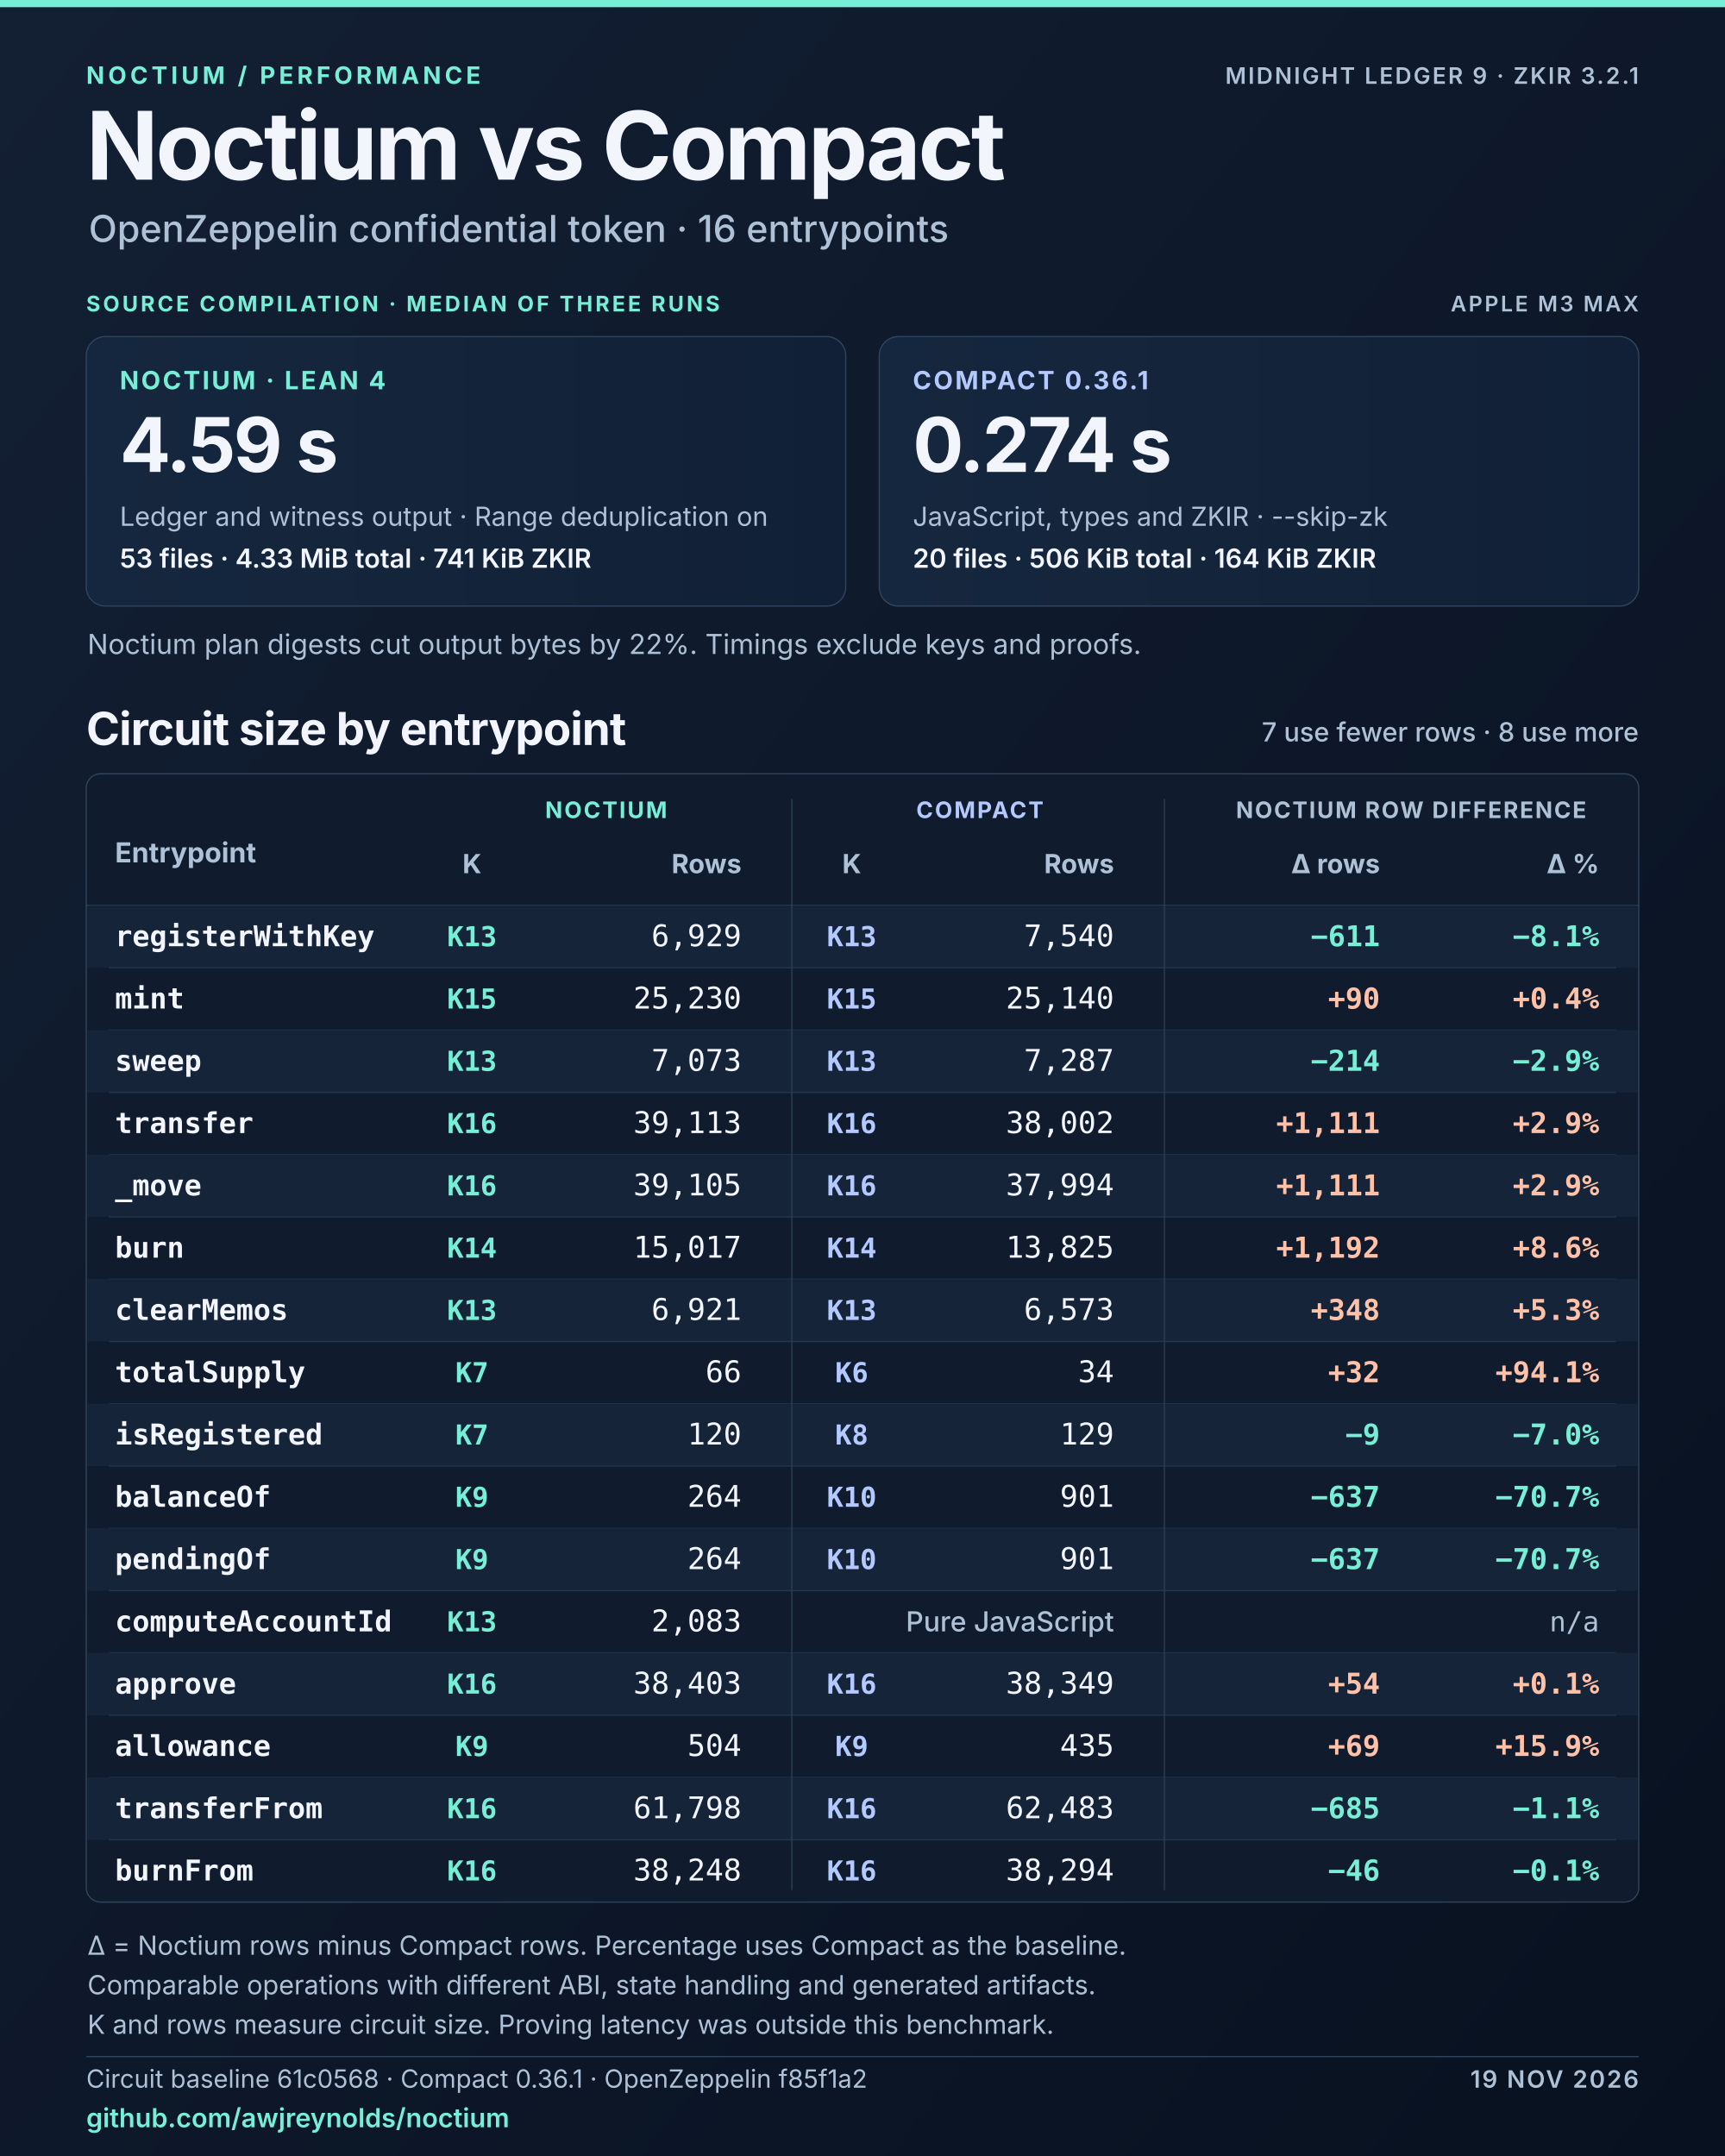
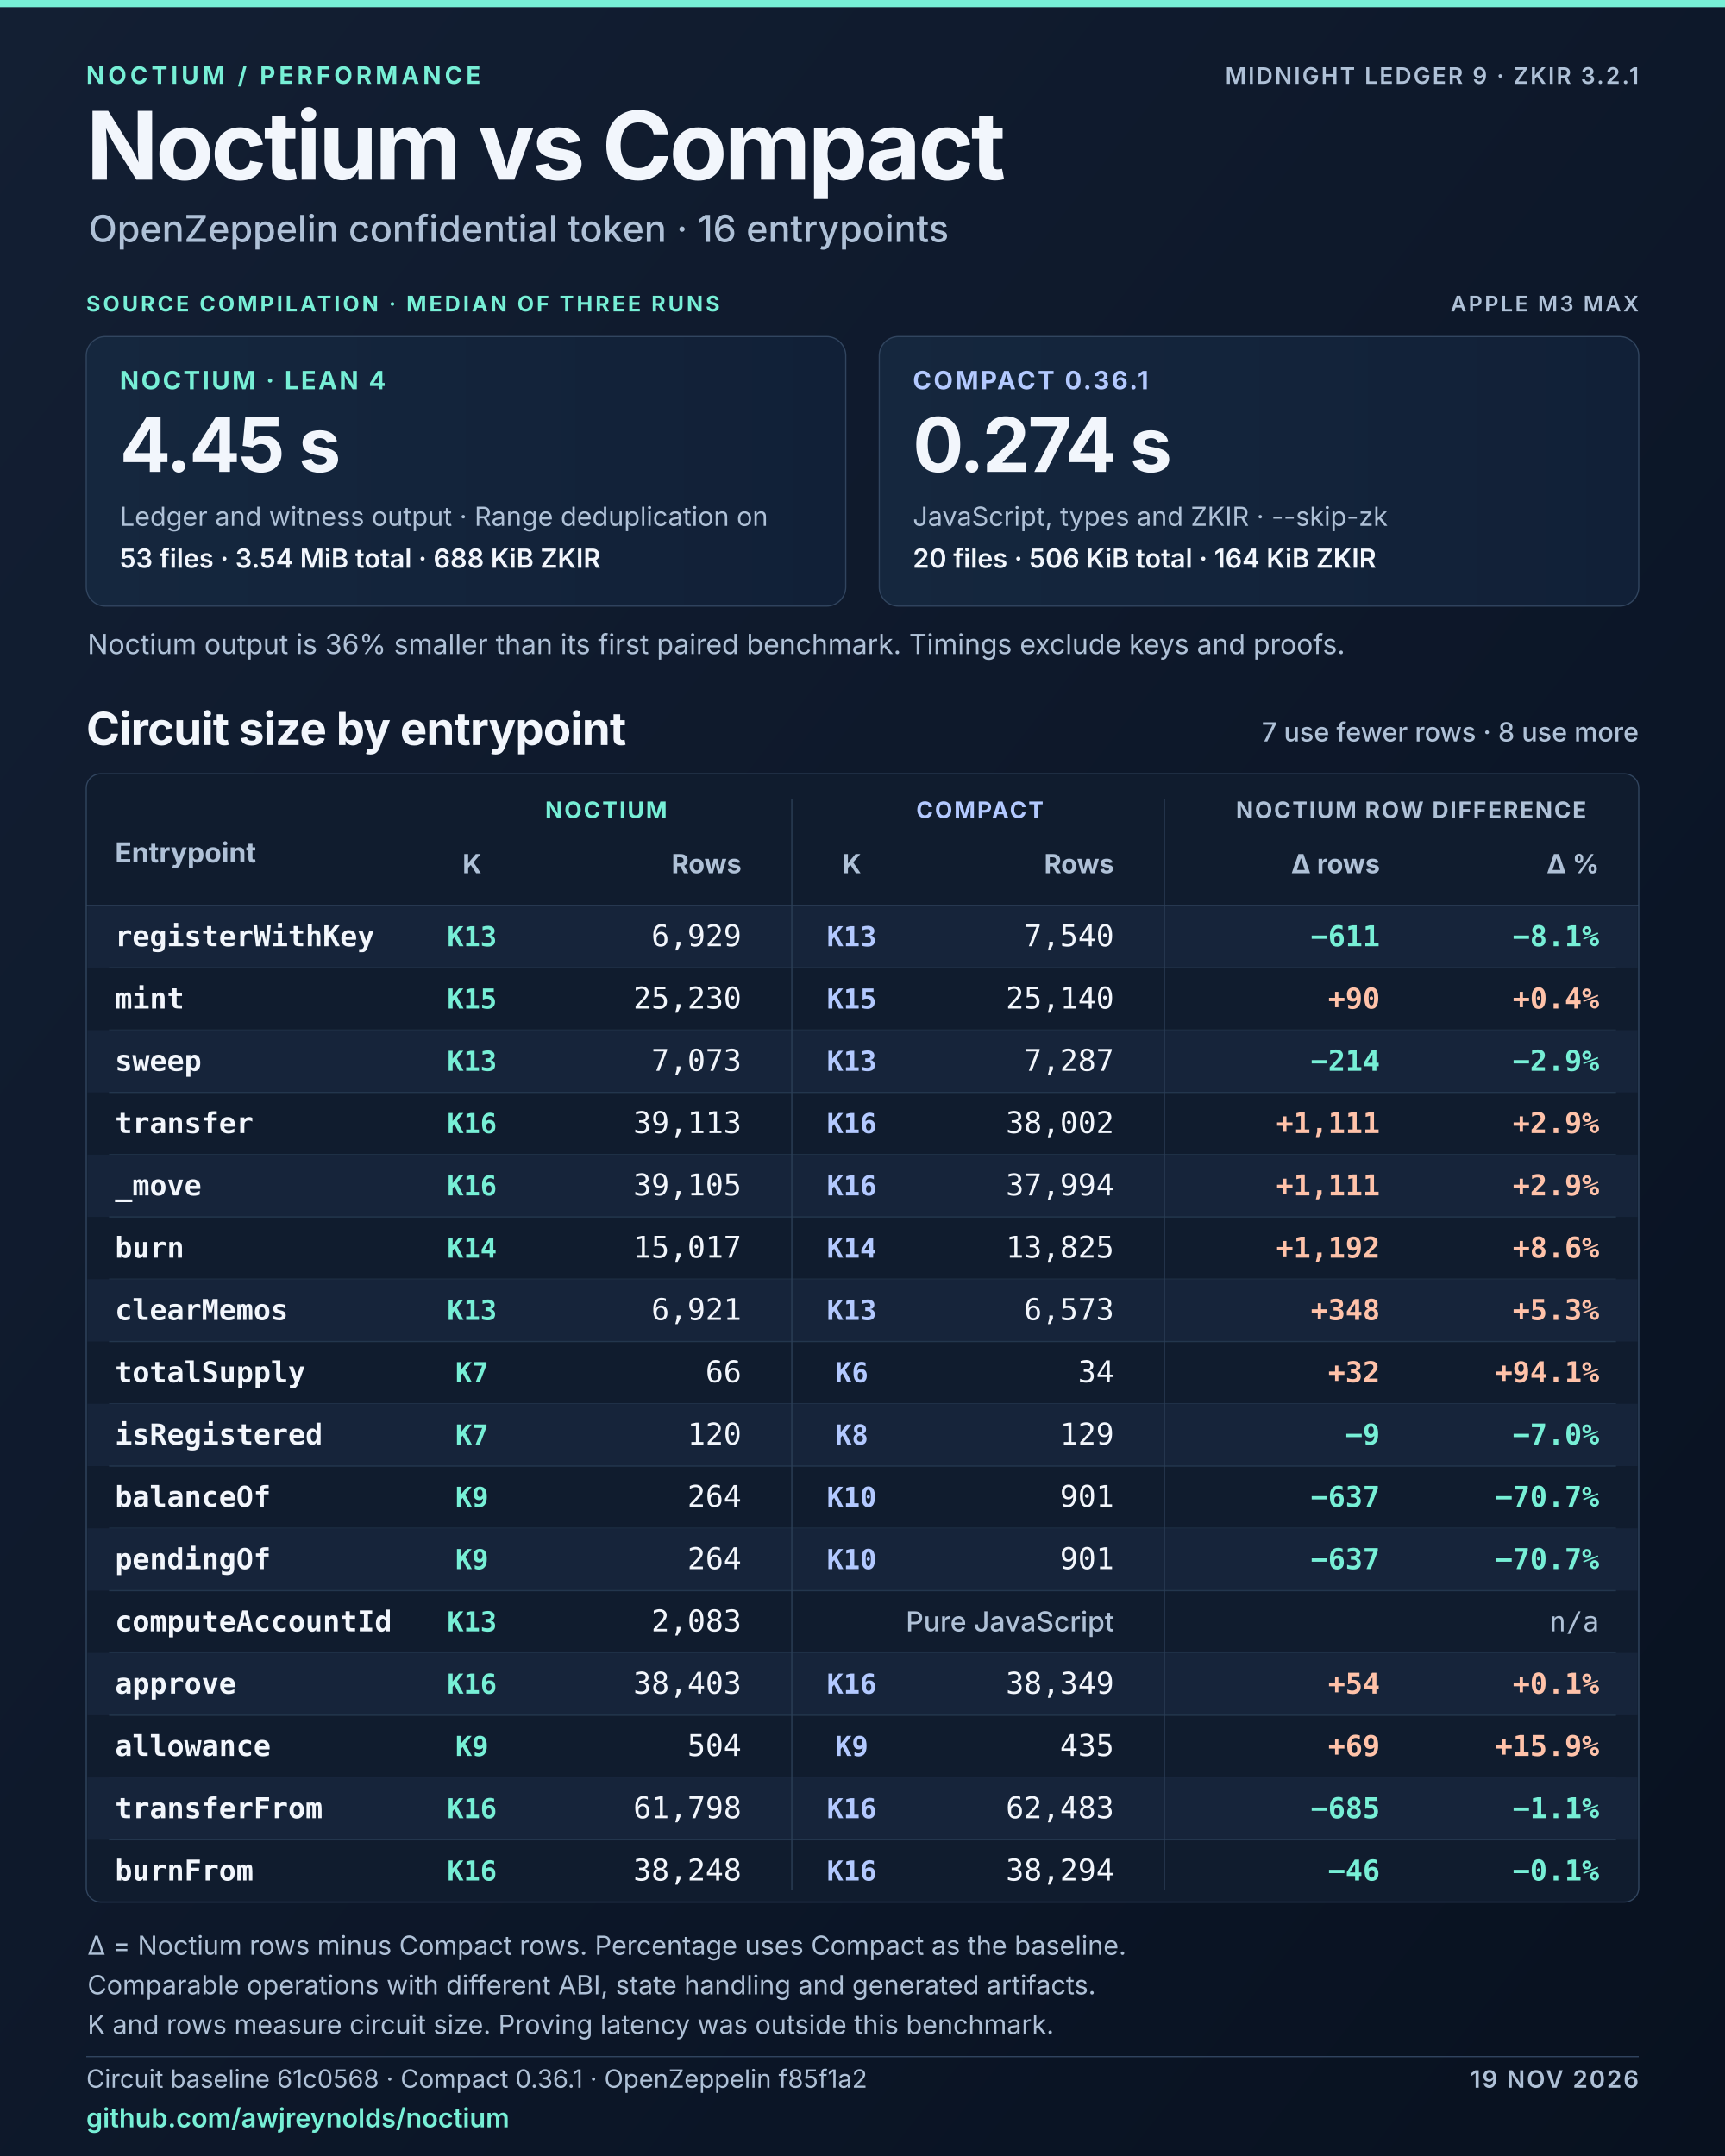
<svg xmlns="http://www.w3.org/2000/svg" width="1440" height="1800" viewBox="0 0 1440 1800" role="img" aria-labelledby="title desc">
  <defs>
    <linearGradient id="background" x2="1" y2="1">
      <stop stop-color="#131f33" />
      <stop offset="0.72" stop-color="#0b1526" />
      <stop offset="1" stop-color="#08111f" />
    </linearGradient>
    <linearGradient id="surface">
      <stop stop-color="#15273e" />
      <stop offset="1" stop-color="#112037" />
    </linearGradient>
  </defs>
  <rect width="1440" height="1800" fill="url(#background)" />
  <path d="M0 3H1440" stroke="#77efd6" stroke-width="6" />
  <g font-family="Inter, Arial, Helvetica, sans-serif">
    <text x="72" y="70" font-size="20" fill="#77efd6" font-weight="700" text-anchor="start" letter-spacing="3.0">NOCTIUM  /  PERFORMANCE</text>
    <text x="1368" y="70" font-size="19" fill="#afc1d7" font-weight="600" text-anchor="end" letter-spacing="1.6">MIDNIGHT LEDGER 9  ·  ZKIR 3.2.1</text>
    <text x="72" y="150" font-size="79" fill="#f2f6fc" font-weight="700" text-anchor="start" letter-spacing="-2.3">Noctium vs Compact</text>
    <text x="74" y="202" font-size="31" fill="#afc1d7" font-weight="500" text-anchor="start" letter-spacing="0">OpenZeppelin confidential token  ·  16 entrypoints</text>
    <text x="72" y="260" font-size="18" fill="#77efd6" font-weight="700" text-anchor="start" letter-spacing="2.2">SOURCE COMPILATION  ·  MEDIAN OF THREE RUNS</text>
    <text x="1368" y="260" font-size="18" fill="#afc1d7" font-weight="600" text-anchor="end" letter-spacing="1.8">APPLE M3 MAX</text>
    <rect x="72" y="281" width="634" height="225" rx="16" fill="url(#surface)" stroke="#31455f" />
    <rect x="734" y="281" width="634" height="225" rx="16" fill="url(#surface)" stroke="#31455f" />
    <text x="100" y="325" font-size="21" fill="#77efd6" font-weight="700" text-anchor="start" letter-spacing="1.8">NOCTIUM · LEAN 4</text>
    <text x="762" y="325" font-size="21" fill="#b3c9ff" font-weight="700" text-anchor="start" letter-spacing="1.8">COMPACT 0.36.1</text>
-     <text x="100" y="394" font-size="63" fill="#f2f6fc" font-weight="700" text-anchor="start" letter-spacing="-1.8">4.59 s</text>
+     <text x="100" y="394" font-size="63" fill="#f2f6fc" font-weight="700" text-anchor="start" letter-spacing="-1.8">4.45 s</text>
    <text x="762" y="394" font-size="63" fill="#f2f6fc" font-weight="700" text-anchor="start" letter-spacing="-1.8">0.274 s</text>
    <text x="100" y="439" font-size="22" fill="#afc1d7" font-weight="400" text-anchor="start" letter-spacing="0">Ledger and witness output · Range deduplication on</text>
    <text x="762" y="439" font-size="22" fill="#afc1d7" font-weight="400" text-anchor="start" letter-spacing="0">JavaScript, types and ZKIR · --skip-zk</text>
-     <text x="100" y="474" font-size="22" fill="#f2f6fc" font-weight="600" text-anchor="start" letter-spacing="0">53 files  ·  4.33 MiB total  ·  741 KiB ZKIR</text>
+     <text x="100" y="474" font-size="22" fill="#f2f6fc" font-weight="600" text-anchor="start" letter-spacing="0">53 files  ·  3.54 MiB total  ·  688 KiB ZKIR</text>
    <text x="762" y="474" font-size="22" fill="#f2f6fc" font-weight="600" text-anchor="start" letter-spacing="0">20 files  ·  506 KiB total  ·  164 KiB ZKIR</text>
-     <text x="73" y="546" font-size="23" fill="#afc1d7" font-weight="400" text-anchor="start" letter-spacing="0">Noctium plan digests cut output bytes by 22%. Timings exclude keys and proofs.</text>
+     <text x="73" y="546" font-size="23" fill="#afc1d7" font-weight="400" text-anchor="start" letter-spacing="0">Noctium output is 36% smaller than its first paired benchmark. Timings exclude keys and proofs.</text>
    <text x="72" y="622" font-size="38" fill="#f2f6fc" font-weight="700" text-anchor="start" letter-spacing="-0.6">Circuit size by entrypoint</text>
    <text x="1368" y="619" font-size="22" fill="#afc1d7" font-weight="500" text-anchor="end" letter-spacing="0">7 use fewer rows  ·  8 use more</text>
    <rect x="72" y="646" width="1296" height="942" rx="12" fill="#101c2e" stroke="#31455f" />
    <text x="96" y="720" font-size="23" fill="#afc1d7" font-weight="700" text-anchor="start" letter-spacing="0">Entrypoint</text>
    <text x="506" y="683" font-size="19" fill="#77efd6" font-weight="700" text-anchor="middle" letter-spacing="1.5">NOCTIUM</text>
    <text x="818" y="683" font-size="19" fill="#b3c9ff" font-weight="700" text-anchor="middle" letter-spacing="1.5">COMPACT</text>
    <text x="1178" y="683" font-size="19" fill="#afc1d7" font-weight="700" text-anchor="middle" letter-spacing="1.3">NOCTIUM ROW DIFFERENCE</text>
    <text x="394" y="729" font-size="22" fill="#afc1d7" font-weight="700" text-anchor="middle" letter-spacing="0">K</text>
    <text x="619" y="729" font-size="22" fill="#afc1d7" font-weight="700" text-anchor="end" letter-spacing="0">Rows</text>
    <text x="711" y="729" font-size="22" fill="#afc1d7" font-weight="700" text-anchor="middle" letter-spacing="0">K</text>
    <text x="930" y="729" font-size="22" fill="#afc1d7" font-weight="700" text-anchor="end" letter-spacing="0">Rows</text>
    <text x="1152" y="729" font-size="22" fill="#afc1d7" font-weight="700" text-anchor="end" letter-spacing="0">Δ rows</text>
    <text x="1335" y="729" font-size="22" fill="#afc1d7" font-weight="700" text-anchor="end" letter-spacing="0">Δ %</text>
    <path d="M72 756L1368 756" stroke="#31455f" stroke-width="1" />
    <rect x="73" y="756" width="1294" height="52" rx="0" fill="#16243a" />
    <path d="M91 808L1349 808" stroke="#23364d" stroke-width="1" />
    <text x="96" y="790" font-size="24" fill="#f2f6fc" font-weight="600" text-anchor="start" letter-spacing="0" font-family="SF Mono, Menlo, Consolas, monospace">registerWithKey</text>
    <text x="394" y="790" font-size="23" fill="#77efd6" font-weight="600" text-anchor="middle" letter-spacing="0" font-family="SF Mono, Menlo, Consolas, monospace">K13</text>
    <text x="619" y="790" font-size="25" fill="#f2f6fc" font-weight="500" text-anchor="end" letter-spacing="0" font-family="SF Mono, Menlo, Consolas, monospace">6,929</text>
    <text x="711" y="790" font-size="23" fill="#b3c9ff" font-weight="600" text-anchor="middle" letter-spacing="0" font-family="SF Mono, Menlo, Consolas, monospace">K13</text>
    <text x="930" y="790" font-size="25" fill="#f2f6fc" font-weight="500" text-anchor="end" letter-spacing="0" font-family="SF Mono, Menlo, Consolas, monospace">7,540</text>
    <text x="1152" y="790" font-size="24" fill="#77efd6" font-weight="600" text-anchor="end" letter-spacing="0" font-family="SF Mono, Menlo, Consolas, monospace">−611</text>
    <text x="1335" y="790" font-size="24" fill="#77efd6" font-weight="600" text-anchor="end" letter-spacing="0" font-family="SF Mono, Menlo, Consolas, monospace">−8.1%</text>
    <path d="M91 860L1349 860" stroke="#23364d" stroke-width="1" />
    <text x="96" y="842" font-size="24" fill="#f2f6fc" font-weight="600" text-anchor="start" letter-spacing="0" font-family="SF Mono, Menlo, Consolas, monospace">mint</text>
    <text x="394" y="842" font-size="23" fill="#77efd6" font-weight="600" text-anchor="middle" letter-spacing="0" font-family="SF Mono, Menlo, Consolas, monospace">K15</text>
    <text x="619" y="842" font-size="25" fill="#f2f6fc" font-weight="500" text-anchor="end" letter-spacing="0" font-family="SF Mono, Menlo, Consolas, monospace">25,230</text>
    <text x="711" y="842" font-size="23" fill="#b3c9ff" font-weight="600" text-anchor="middle" letter-spacing="0" font-family="SF Mono, Menlo, Consolas, monospace">K15</text>
    <text x="930" y="842" font-size="25" fill="#f2f6fc" font-weight="500" text-anchor="end" letter-spacing="0" font-family="SF Mono, Menlo, Consolas, monospace">25,140</text>
    <text x="1152" y="842" font-size="24" fill="#ffc2a9" font-weight="600" text-anchor="end" letter-spacing="0" font-family="SF Mono, Menlo, Consolas, monospace">+90</text>
    <text x="1335" y="842" font-size="24" fill="#ffc2a9" font-weight="600" text-anchor="end" letter-spacing="0" font-family="SF Mono, Menlo, Consolas, monospace">+0.4%</text>
    <rect x="73" y="860" width="1294" height="52" rx="0" fill="#16243a" />
    <path d="M91 912L1349 912" stroke="#23364d" stroke-width="1" />
    <text x="96" y="894" font-size="24" fill="#f2f6fc" font-weight="600" text-anchor="start" letter-spacing="0" font-family="SF Mono, Menlo, Consolas, monospace">sweep</text>
    <text x="394" y="894" font-size="23" fill="#77efd6" font-weight="600" text-anchor="middle" letter-spacing="0" font-family="SF Mono, Menlo, Consolas, monospace">K13</text>
    <text x="619" y="894" font-size="25" fill="#f2f6fc" font-weight="500" text-anchor="end" letter-spacing="0" font-family="SF Mono, Menlo, Consolas, monospace">7,073</text>
    <text x="711" y="894" font-size="23" fill="#b3c9ff" font-weight="600" text-anchor="middle" letter-spacing="0" font-family="SF Mono, Menlo, Consolas, monospace">K13</text>
    <text x="930" y="894" font-size="25" fill="#f2f6fc" font-weight="500" text-anchor="end" letter-spacing="0" font-family="SF Mono, Menlo, Consolas, monospace">7,287</text>
    <text x="1152" y="894" font-size="24" fill="#77efd6" font-weight="600" text-anchor="end" letter-spacing="0" font-family="SF Mono, Menlo, Consolas, monospace">−214</text>
    <text x="1335" y="894" font-size="24" fill="#77efd6" font-weight="600" text-anchor="end" letter-spacing="0" font-family="SF Mono, Menlo, Consolas, monospace">−2.9%</text>
    <path d="M91 964L1349 964" stroke="#23364d" stroke-width="1" />
    <text x="96" y="946" font-size="24" fill="#f2f6fc" font-weight="600" text-anchor="start" letter-spacing="0" font-family="SF Mono, Menlo, Consolas, monospace">transfer</text>
    <text x="394" y="946" font-size="23" fill="#77efd6" font-weight="600" text-anchor="middle" letter-spacing="0" font-family="SF Mono, Menlo, Consolas, monospace">K16</text>
    <text x="619" y="946" font-size="25" fill="#f2f6fc" font-weight="500" text-anchor="end" letter-spacing="0" font-family="SF Mono, Menlo, Consolas, monospace">39,113</text>
    <text x="711" y="946" font-size="23" fill="#b3c9ff" font-weight="600" text-anchor="middle" letter-spacing="0" font-family="SF Mono, Menlo, Consolas, monospace">K16</text>
    <text x="930" y="946" font-size="25" fill="#f2f6fc" font-weight="500" text-anchor="end" letter-spacing="0" font-family="SF Mono, Menlo, Consolas, monospace">38,002</text>
    <text x="1152" y="946" font-size="24" fill="#ffc2a9" font-weight="600" text-anchor="end" letter-spacing="0" font-family="SF Mono, Menlo, Consolas, monospace">+1,111</text>
    <text x="1335" y="946" font-size="24" fill="#ffc2a9" font-weight="600" text-anchor="end" letter-spacing="0" font-family="SF Mono, Menlo, Consolas, monospace">+2.9%</text>
    <rect x="73" y="964" width="1294" height="52" rx="0" fill="#16243a" />
    <path d="M91 1016L1349 1016" stroke="#23364d" stroke-width="1" />
    <text x="96" y="998" font-size="24" fill="#f2f6fc" font-weight="600" text-anchor="start" letter-spacing="0" font-family="SF Mono, Menlo, Consolas, monospace">_move</text>
    <text x="394" y="998" font-size="23" fill="#77efd6" font-weight="600" text-anchor="middle" letter-spacing="0" font-family="SF Mono, Menlo, Consolas, monospace">K16</text>
    <text x="619" y="998" font-size="25" fill="#f2f6fc" font-weight="500" text-anchor="end" letter-spacing="0" font-family="SF Mono, Menlo, Consolas, monospace">39,105</text>
    <text x="711" y="998" font-size="23" fill="#b3c9ff" font-weight="600" text-anchor="middle" letter-spacing="0" font-family="SF Mono, Menlo, Consolas, monospace">K16</text>
    <text x="930" y="998" font-size="25" fill="#f2f6fc" font-weight="500" text-anchor="end" letter-spacing="0" font-family="SF Mono, Menlo, Consolas, monospace">37,994</text>
    <text x="1152" y="998" font-size="24" fill="#ffc2a9" font-weight="600" text-anchor="end" letter-spacing="0" font-family="SF Mono, Menlo, Consolas, monospace">+1,111</text>
    <text x="1335" y="998" font-size="24" fill="#ffc2a9" font-weight="600" text-anchor="end" letter-spacing="0" font-family="SF Mono, Menlo, Consolas, monospace">+2.9%</text>
    <path d="M91 1068L1349 1068" stroke="#23364d" stroke-width="1" />
    <text x="96" y="1050" font-size="24" fill="#f2f6fc" font-weight="600" text-anchor="start" letter-spacing="0" font-family="SF Mono, Menlo, Consolas, monospace">burn</text>
    <text x="394" y="1050" font-size="23" fill="#77efd6" font-weight="600" text-anchor="middle" letter-spacing="0" font-family="SF Mono, Menlo, Consolas, monospace">K14</text>
    <text x="619" y="1050" font-size="25" fill="#f2f6fc" font-weight="500" text-anchor="end" letter-spacing="0" font-family="SF Mono, Menlo, Consolas, monospace">15,017</text>
    <text x="711" y="1050" font-size="23" fill="#b3c9ff" font-weight="600" text-anchor="middle" letter-spacing="0" font-family="SF Mono, Menlo, Consolas, monospace">K14</text>
    <text x="930" y="1050" font-size="25" fill="#f2f6fc" font-weight="500" text-anchor="end" letter-spacing="0" font-family="SF Mono, Menlo, Consolas, monospace">13,825</text>
    <text x="1152" y="1050" font-size="24" fill="#ffc2a9" font-weight="600" text-anchor="end" letter-spacing="0" font-family="SF Mono, Menlo, Consolas, monospace">+1,192</text>
    <text x="1335" y="1050" font-size="24" fill="#ffc2a9" font-weight="600" text-anchor="end" letter-spacing="0" font-family="SF Mono, Menlo, Consolas, monospace">+8.6%</text>
    <rect x="73" y="1068" width="1294" height="52" rx="0" fill="#16243a" />
    <path d="M91 1120L1349 1120" stroke="#23364d" stroke-width="1" />
    <text x="96" y="1102" font-size="24" fill="#f2f6fc" font-weight="600" text-anchor="start" letter-spacing="0" font-family="SF Mono, Menlo, Consolas, monospace">clearMemos</text>
    <text x="394" y="1102" font-size="23" fill="#77efd6" font-weight="600" text-anchor="middle" letter-spacing="0" font-family="SF Mono, Menlo, Consolas, monospace">K13</text>
    <text x="619" y="1102" font-size="25" fill="#f2f6fc" font-weight="500" text-anchor="end" letter-spacing="0" font-family="SF Mono, Menlo, Consolas, monospace">6,921</text>
    <text x="711" y="1102" font-size="23" fill="#b3c9ff" font-weight="600" text-anchor="middle" letter-spacing="0" font-family="SF Mono, Menlo, Consolas, monospace">K13</text>
    <text x="930" y="1102" font-size="25" fill="#f2f6fc" font-weight="500" text-anchor="end" letter-spacing="0" font-family="SF Mono, Menlo, Consolas, monospace">6,573</text>
    <text x="1152" y="1102" font-size="24" fill="#ffc2a9" font-weight="600" text-anchor="end" letter-spacing="0" font-family="SF Mono, Menlo, Consolas, monospace">+348</text>
    <text x="1335" y="1102" font-size="24" fill="#ffc2a9" font-weight="600" text-anchor="end" letter-spacing="0" font-family="SF Mono, Menlo, Consolas, monospace">+5.3%</text>
    <path d="M91 1172L1349 1172" stroke="#23364d" stroke-width="1" />
    <text x="96" y="1154" font-size="24" fill="#f2f6fc" font-weight="600" text-anchor="start" letter-spacing="0" font-family="SF Mono, Menlo, Consolas, monospace">totalSupply</text>
    <text x="394" y="1154" font-size="23" fill="#77efd6" font-weight="600" text-anchor="middle" letter-spacing="0" font-family="SF Mono, Menlo, Consolas, monospace">K7</text>
    <text x="619" y="1154" font-size="25" fill="#f2f6fc" font-weight="500" text-anchor="end" letter-spacing="0" font-family="SF Mono, Menlo, Consolas, monospace">66</text>
    <text x="711" y="1154" font-size="23" fill="#b3c9ff" font-weight="600" text-anchor="middle" letter-spacing="0" font-family="SF Mono, Menlo, Consolas, monospace">K6</text>
    <text x="930" y="1154" font-size="25" fill="#f2f6fc" font-weight="500" text-anchor="end" letter-spacing="0" font-family="SF Mono, Menlo, Consolas, monospace">34</text>
    <text x="1152" y="1154" font-size="24" fill="#ffc2a9" font-weight="600" text-anchor="end" letter-spacing="0" font-family="SF Mono, Menlo, Consolas, monospace">+32</text>
    <text x="1335" y="1154" font-size="24" fill="#ffc2a9" font-weight="600" text-anchor="end" letter-spacing="0" font-family="SF Mono, Menlo, Consolas, monospace">+94.1%</text>
    <rect x="73" y="1172" width="1294" height="52" rx="0" fill="#16243a" />
    <path d="M91 1224L1349 1224" stroke="#23364d" stroke-width="1" />
    <text x="96" y="1206" font-size="24" fill="#f2f6fc" font-weight="600" text-anchor="start" letter-spacing="0" font-family="SF Mono, Menlo, Consolas, monospace">isRegistered</text>
    <text x="394" y="1206" font-size="23" fill="#77efd6" font-weight="600" text-anchor="middle" letter-spacing="0" font-family="SF Mono, Menlo, Consolas, monospace">K7</text>
    <text x="619" y="1206" font-size="25" fill="#f2f6fc" font-weight="500" text-anchor="end" letter-spacing="0" font-family="SF Mono, Menlo, Consolas, monospace">120</text>
    <text x="711" y="1206" font-size="23" fill="#b3c9ff" font-weight="600" text-anchor="middle" letter-spacing="0" font-family="SF Mono, Menlo, Consolas, monospace">K8</text>
    <text x="930" y="1206" font-size="25" fill="#f2f6fc" font-weight="500" text-anchor="end" letter-spacing="0" font-family="SF Mono, Menlo, Consolas, monospace">129</text>
    <text x="1152" y="1206" font-size="24" fill="#77efd6" font-weight="600" text-anchor="end" letter-spacing="0" font-family="SF Mono, Menlo, Consolas, monospace">−9</text>
    <text x="1335" y="1206" font-size="24" fill="#77efd6" font-weight="600" text-anchor="end" letter-spacing="0" font-family="SF Mono, Menlo, Consolas, monospace">−7.0%</text>
    <path d="M91 1276L1349 1276" stroke="#23364d" stroke-width="1" />
    <text x="96" y="1258" font-size="24" fill="#f2f6fc" font-weight="600" text-anchor="start" letter-spacing="0" font-family="SF Mono, Menlo, Consolas, monospace">balanceOf</text>
    <text x="394" y="1258" font-size="23" fill="#77efd6" font-weight="600" text-anchor="middle" letter-spacing="0" font-family="SF Mono, Menlo, Consolas, monospace">K9</text>
    <text x="619" y="1258" font-size="25" fill="#f2f6fc" font-weight="500" text-anchor="end" letter-spacing="0" font-family="SF Mono, Menlo, Consolas, monospace">264</text>
    <text x="711" y="1258" font-size="23" fill="#b3c9ff" font-weight="600" text-anchor="middle" letter-spacing="0" font-family="SF Mono, Menlo, Consolas, monospace">K10</text>
    <text x="930" y="1258" font-size="25" fill="#f2f6fc" font-weight="500" text-anchor="end" letter-spacing="0" font-family="SF Mono, Menlo, Consolas, monospace">901</text>
    <text x="1152" y="1258" font-size="24" fill="#77efd6" font-weight="600" text-anchor="end" letter-spacing="0" font-family="SF Mono, Menlo, Consolas, monospace">−637</text>
    <text x="1335" y="1258" font-size="24" fill="#77efd6" font-weight="600" text-anchor="end" letter-spacing="0" font-family="SF Mono, Menlo, Consolas, monospace">−70.7%</text>
    <rect x="73" y="1276" width="1294" height="52" rx="0" fill="#16243a" />
    <path d="M91 1328L1349 1328" stroke="#23364d" stroke-width="1" />
    <text x="96" y="1310" font-size="24" fill="#f2f6fc" font-weight="600" text-anchor="start" letter-spacing="0" font-family="SF Mono, Menlo, Consolas, monospace">pendingOf</text>
    <text x="394" y="1310" font-size="23" fill="#77efd6" font-weight="600" text-anchor="middle" letter-spacing="0" font-family="SF Mono, Menlo, Consolas, monospace">K9</text>
    <text x="619" y="1310" font-size="25" fill="#f2f6fc" font-weight="500" text-anchor="end" letter-spacing="0" font-family="SF Mono, Menlo, Consolas, monospace">264</text>
    <text x="711" y="1310" font-size="23" fill="#b3c9ff" font-weight="600" text-anchor="middle" letter-spacing="0" font-family="SF Mono, Menlo, Consolas, monospace">K10</text>
    <text x="930" y="1310" font-size="25" fill="#f2f6fc" font-weight="500" text-anchor="end" letter-spacing="0" font-family="SF Mono, Menlo, Consolas, monospace">901</text>
    <text x="1152" y="1310" font-size="24" fill="#77efd6" font-weight="600" text-anchor="end" letter-spacing="0" font-family="SF Mono, Menlo, Consolas, monospace">−637</text>
    <text x="1335" y="1310" font-size="24" fill="#77efd6" font-weight="600" text-anchor="end" letter-spacing="0" font-family="SF Mono, Menlo, Consolas, monospace">−70.7%</text>
    <path d="M91 1380L1349 1380" stroke="#23364d" stroke-width="1" />
    <text x="96" y="1362" font-size="24" fill="#f2f6fc" font-weight="600" text-anchor="start" letter-spacing="0" font-family="SF Mono, Menlo, Consolas, monospace">computeAccountId</text>
    <text x="394" y="1362" font-size="23" fill="#77efd6" font-weight="600" text-anchor="middle" letter-spacing="0" font-family="SF Mono, Menlo, Consolas, monospace">K13</text>
    <text x="619" y="1362" font-size="25" fill="#f2f6fc" font-weight="500" text-anchor="end" letter-spacing="0" font-family="SF Mono, Menlo, Consolas, monospace">2,083</text>
    <text x="930" y="1362" font-size="23" fill="#afc1d7" font-weight="500" text-anchor="end" letter-spacing="0">Pure JavaScript</text>
    <text x="1335" y="1362" font-size="23" fill="#afc1d7" font-weight="500" text-anchor="end" letter-spacing="0" font-family="SF Mono, Menlo, Consolas, monospace">n/a</text>
    <rect x="73" y="1380" width="1294" height="52" rx="0" fill="#16243a" />
    <path d="M91 1432L1349 1432" stroke="#23364d" stroke-width="1" />
    <text x="96" y="1414" font-size="24" fill="#f2f6fc" font-weight="600" text-anchor="start" letter-spacing="0" font-family="SF Mono, Menlo, Consolas, monospace">approve</text>
    <text x="394" y="1414" font-size="23" fill="#77efd6" font-weight="600" text-anchor="middle" letter-spacing="0" font-family="SF Mono, Menlo, Consolas, monospace">K16</text>
    <text x="619" y="1414" font-size="25" fill="#f2f6fc" font-weight="500" text-anchor="end" letter-spacing="0" font-family="SF Mono, Menlo, Consolas, monospace">38,403</text>
    <text x="711" y="1414" font-size="23" fill="#b3c9ff" font-weight="600" text-anchor="middle" letter-spacing="0" font-family="SF Mono, Menlo, Consolas, monospace">K16</text>
    <text x="930" y="1414" font-size="25" fill="#f2f6fc" font-weight="500" text-anchor="end" letter-spacing="0" font-family="SF Mono, Menlo, Consolas, monospace">38,349</text>
    <text x="1152" y="1414" font-size="24" fill="#ffc2a9" font-weight="600" text-anchor="end" letter-spacing="0" font-family="SF Mono, Menlo, Consolas, monospace">+54</text>
    <text x="1335" y="1414" font-size="24" fill="#ffc2a9" font-weight="600" text-anchor="end" letter-spacing="0" font-family="SF Mono, Menlo, Consolas, monospace">+0.1%</text>
    <path d="M91 1484L1349 1484" stroke="#23364d" stroke-width="1" />
    <text x="96" y="1466" font-size="24" fill="#f2f6fc" font-weight="600" text-anchor="start" letter-spacing="0" font-family="SF Mono, Menlo, Consolas, monospace">allowance</text>
    <text x="394" y="1466" font-size="23" fill="#77efd6" font-weight="600" text-anchor="middle" letter-spacing="0" font-family="SF Mono, Menlo, Consolas, monospace">K9</text>
    <text x="619" y="1466" font-size="25" fill="#f2f6fc" font-weight="500" text-anchor="end" letter-spacing="0" font-family="SF Mono, Menlo, Consolas, monospace">504</text>
    <text x="711" y="1466" font-size="23" fill="#b3c9ff" font-weight="600" text-anchor="middle" letter-spacing="0" font-family="SF Mono, Menlo, Consolas, monospace">K9</text>
    <text x="930" y="1466" font-size="25" fill="#f2f6fc" font-weight="500" text-anchor="end" letter-spacing="0" font-family="SF Mono, Menlo, Consolas, monospace">435</text>
    <text x="1152" y="1466" font-size="24" fill="#ffc2a9" font-weight="600" text-anchor="end" letter-spacing="0" font-family="SF Mono, Menlo, Consolas, monospace">+69</text>
    <text x="1335" y="1466" font-size="24" fill="#ffc2a9" font-weight="600" text-anchor="end" letter-spacing="0" font-family="SF Mono, Menlo, Consolas, monospace">+15.9%</text>
    <rect x="73" y="1484" width="1294" height="52" rx="0" fill="#16243a" />
    <path d="M91 1536L1349 1536" stroke="#23364d" stroke-width="1" />
    <text x="96" y="1518" font-size="24" fill="#f2f6fc" font-weight="600" text-anchor="start" letter-spacing="0" font-family="SF Mono, Menlo, Consolas, monospace">transferFrom</text>
    <text x="394" y="1518" font-size="23" fill="#77efd6" font-weight="600" text-anchor="middle" letter-spacing="0" font-family="SF Mono, Menlo, Consolas, monospace">K16</text>
    <text x="619" y="1518" font-size="25" fill="#f2f6fc" font-weight="500" text-anchor="end" letter-spacing="0" font-family="SF Mono, Menlo, Consolas, monospace">61,798</text>
    <text x="711" y="1518" font-size="23" fill="#b3c9ff" font-weight="600" text-anchor="middle" letter-spacing="0" font-family="SF Mono, Menlo, Consolas, monospace">K16</text>
    <text x="930" y="1518" font-size="25" fill="#f2f6fc" font-weight="500" text-anchor="end" letter-spacing="0" font-family="SF Mono, Menlo, Consolas, monospace">62,483</text>
    <text x="1152" y="1518" font-size="24" fill="#77efd6" font-weight="600" text-anchor="end" letter-spacing="0" font-family="SF Mono, Menlo, Consolas, monospace">−685</text>
    <text x="1335" y="1518" font-size="24" fill="#77efd6" font-weight="600" text-anchor="end" letter-spacing="0" font-family="SF Mono, Menlo, Consolas, monospace">−1.1%</text>
    <text x="96" y="1570" font-size="24" fill="#f2f6fc" font-weight="600" text-anchor="start" letter-spacing="0" font-family="SF Mono, Menlo, Consolas, monospace">burnFrom</text>
    <text x="394" y="1570" font-size="23" fill="#77efd6" font-weight="600" text-anchor="middle" letter-spacing="0" font-family="SF Mono, Menlo, Consolas, monospace">K16</text>
    <text x="619" y="1570" font-size="25" fill="#f2f6fc" font-weight="500" text-anchor="end" letter-spacing="0" font-family="SF Mono, Menlo, Consolas, monospace">38,248</text>
    <text x="711" y="1570" font-size="23" fill="#b3c9ff" font-weight="600" text-anchor="middle" letter-spacing="0" font-family="SF Mono, Menlo, Consolas, monospace">K16</text>
    <text x="930" y="1570" font-size="25" fill="#f2f6fc" font-weight="500" text-anchor="end" letter-spacing="0" font-family="SF Mono, Menlo, Consolas, monospace">38,294</text>
    <text x="1152" y="1570" font-size="24" fill="#77efd6" font-weight="600" text-anchor="end" letter-spacing="0" font-family="SF Mono, Menlo, Consolas, monospace">−46</text>
    <text x="1335" y="1570" font-size="24" fill="#77efd6" font-weight="600" text-anchor="end" letter-spacing="0" font-family="SF Mono, Menlo, Consolas, monospace">−0.1%</text>
    <path d="M661 667L661 1578" stroke="#2b3e56" stroke-width="1" />
    <path d="M972 667L972 1578" stroke="#2b3e56" stroke-width="1" />
    <text x="73" y="1632" font-size="22" fill="#afc1d7" font-weight="400" text-anchor="start" letter-spacing="0">Δ = Noctium rows minus Compact rows. Percentage uses Compact as the baseline.</text>
    <text x="73" y="1665" font-size="22" fill="#afc1d7" font-weight="400" text-anchor="start" letter-spacing="0">Comparable operations with different ABI, state handling and generated artifacts.</text>
    <text x="73" y="1698" font-size="22" fill="#afc1d7" font-weight="400" text-anchor="start" letter-spacing="0">K and rows measure circuit size. Proving latency was outside this benchmark.</text>
    <path d="M72 1717L1368 1717" stroke="#31455f" stroke-width="1" />
    <text x="72" y="1743" font-size="21" fill="#afc1d7" font-weight="400" text-anchor="start" letter-spacing="0">Circuit baseline 61c0568 · Compact 0.36.1 · OpenZeppelin f85f1a2</text>
    <text x="1368" y="1743" font-size="20" fill="#afc1d7" font-weight="600" text-anchor="end" letter-spacing="1.4">19 NOV 2026</text>
    <text x="72" y="1776" font-size="22" fill="#77efd6" font-weight="600" text-anchor="start" letter-spacing="0">github.com/awjreynolds/noctium</text>
  </g>
</svg>
